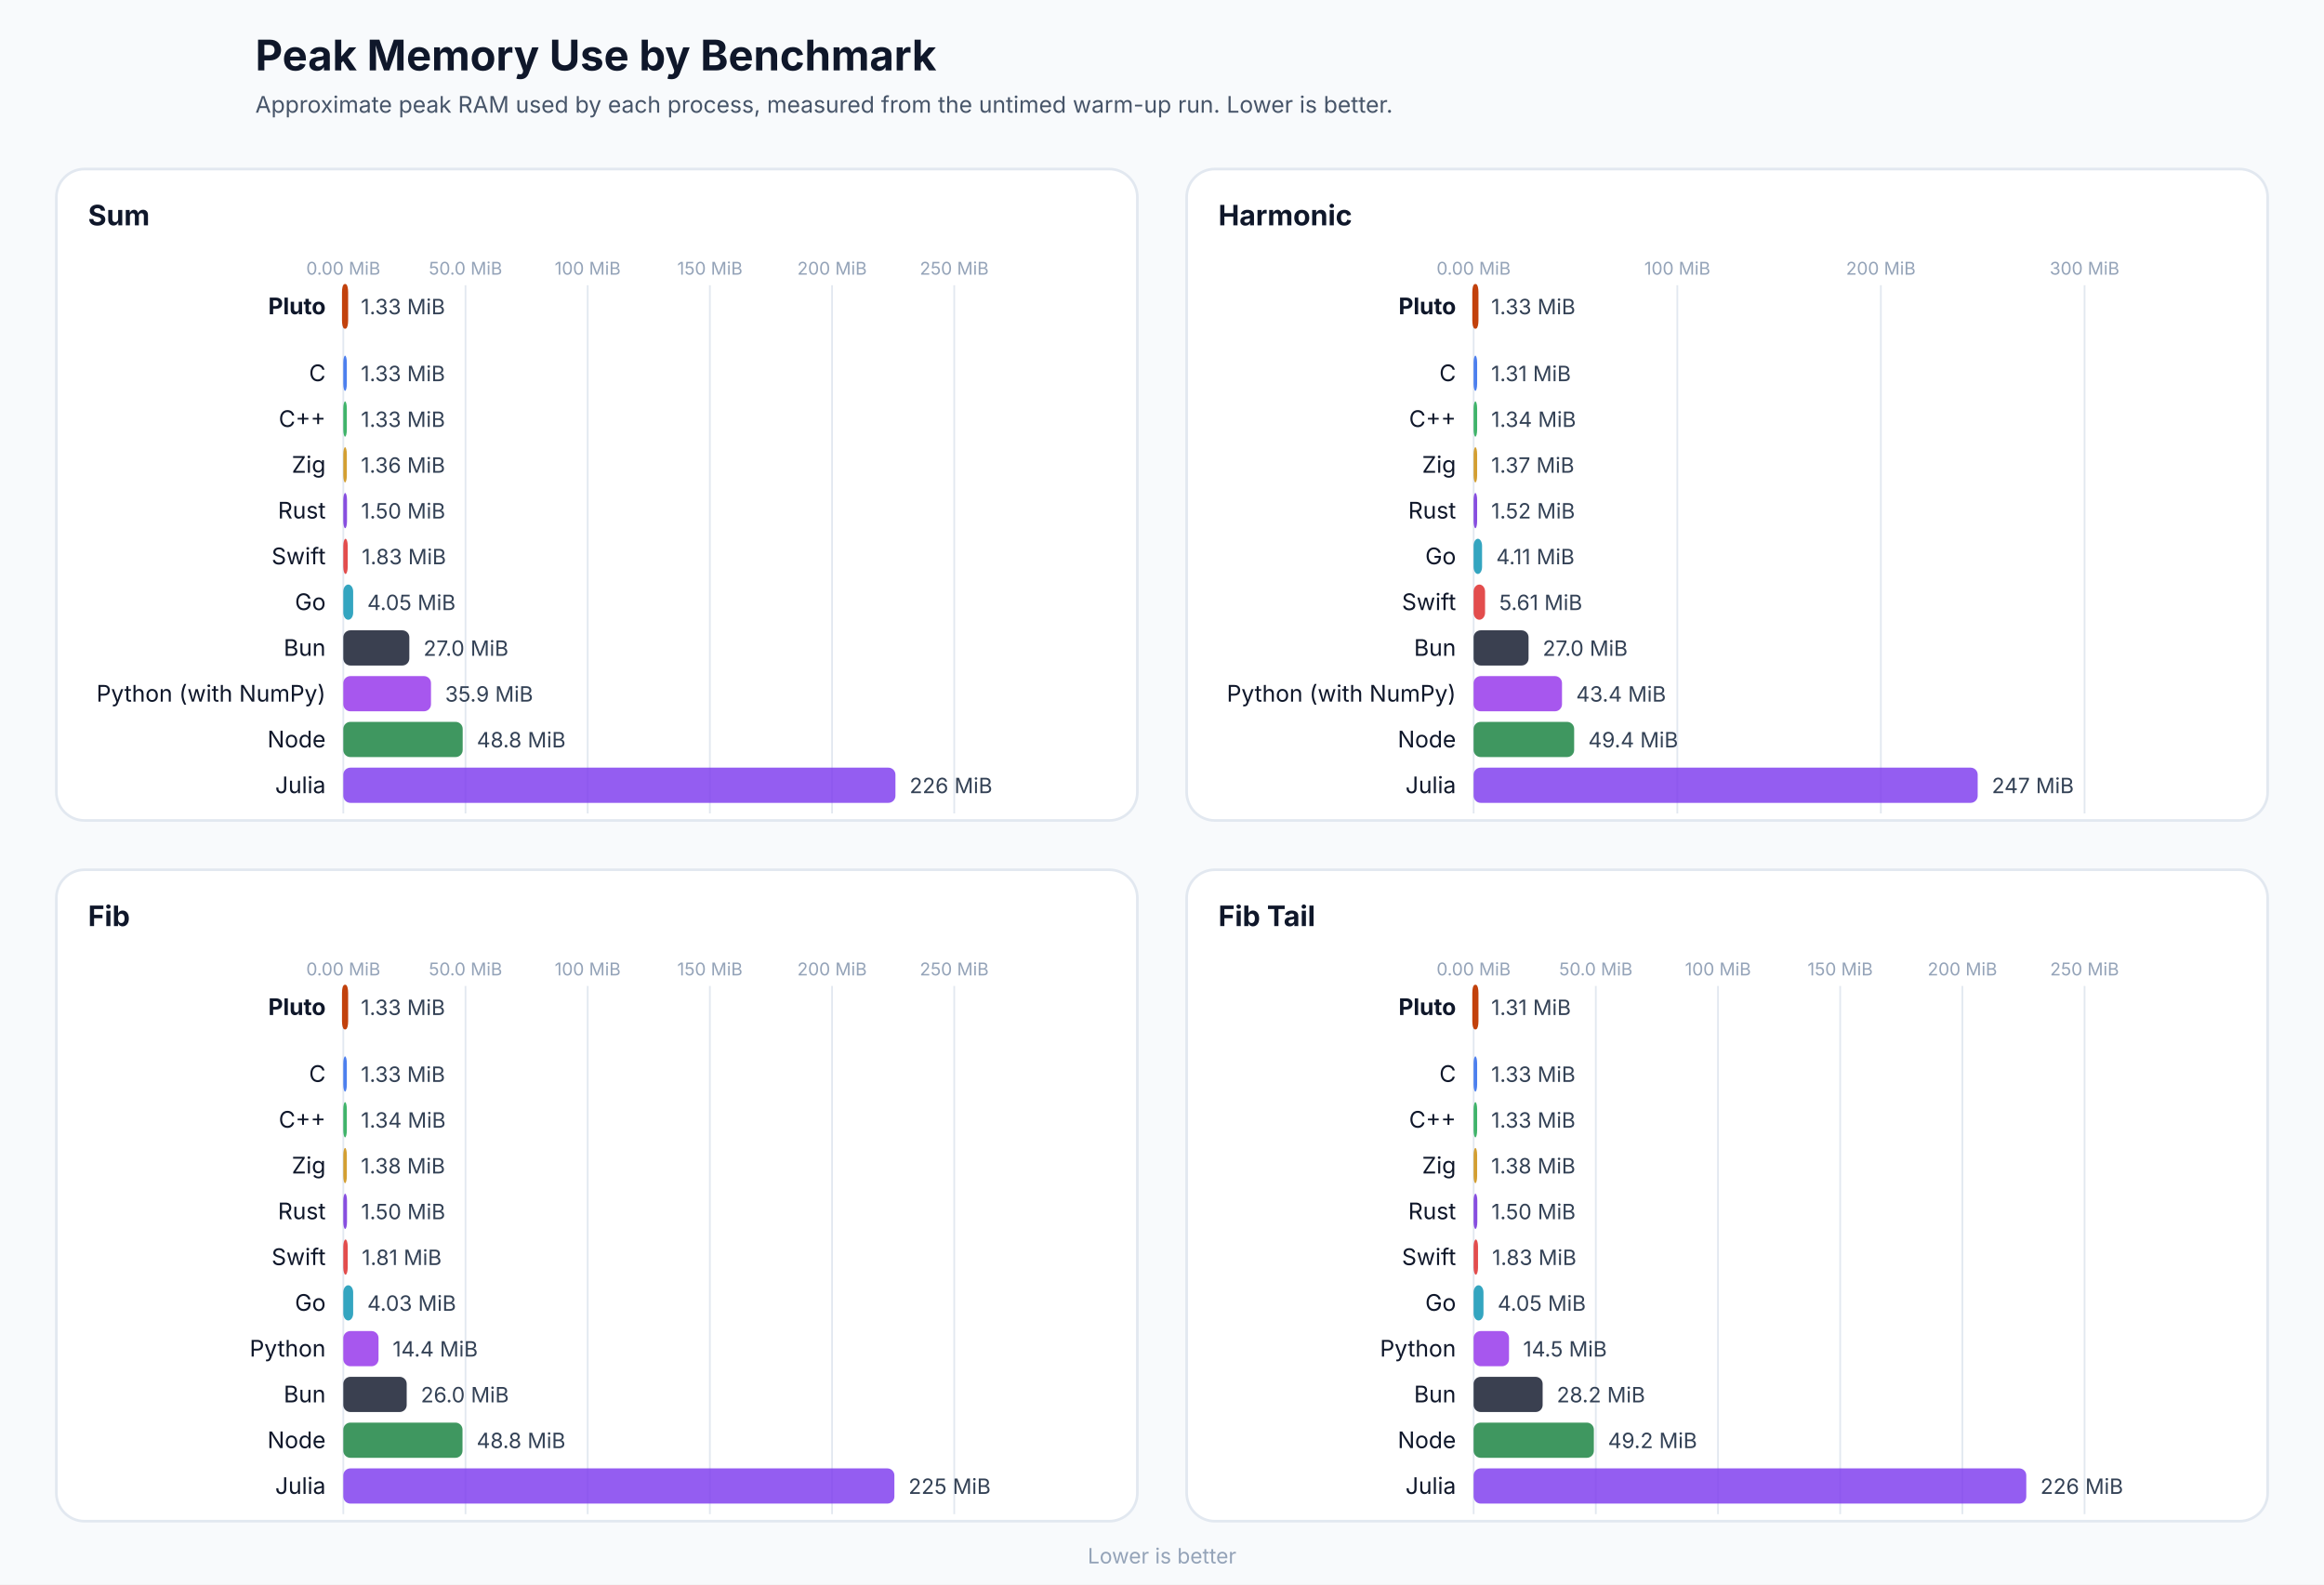
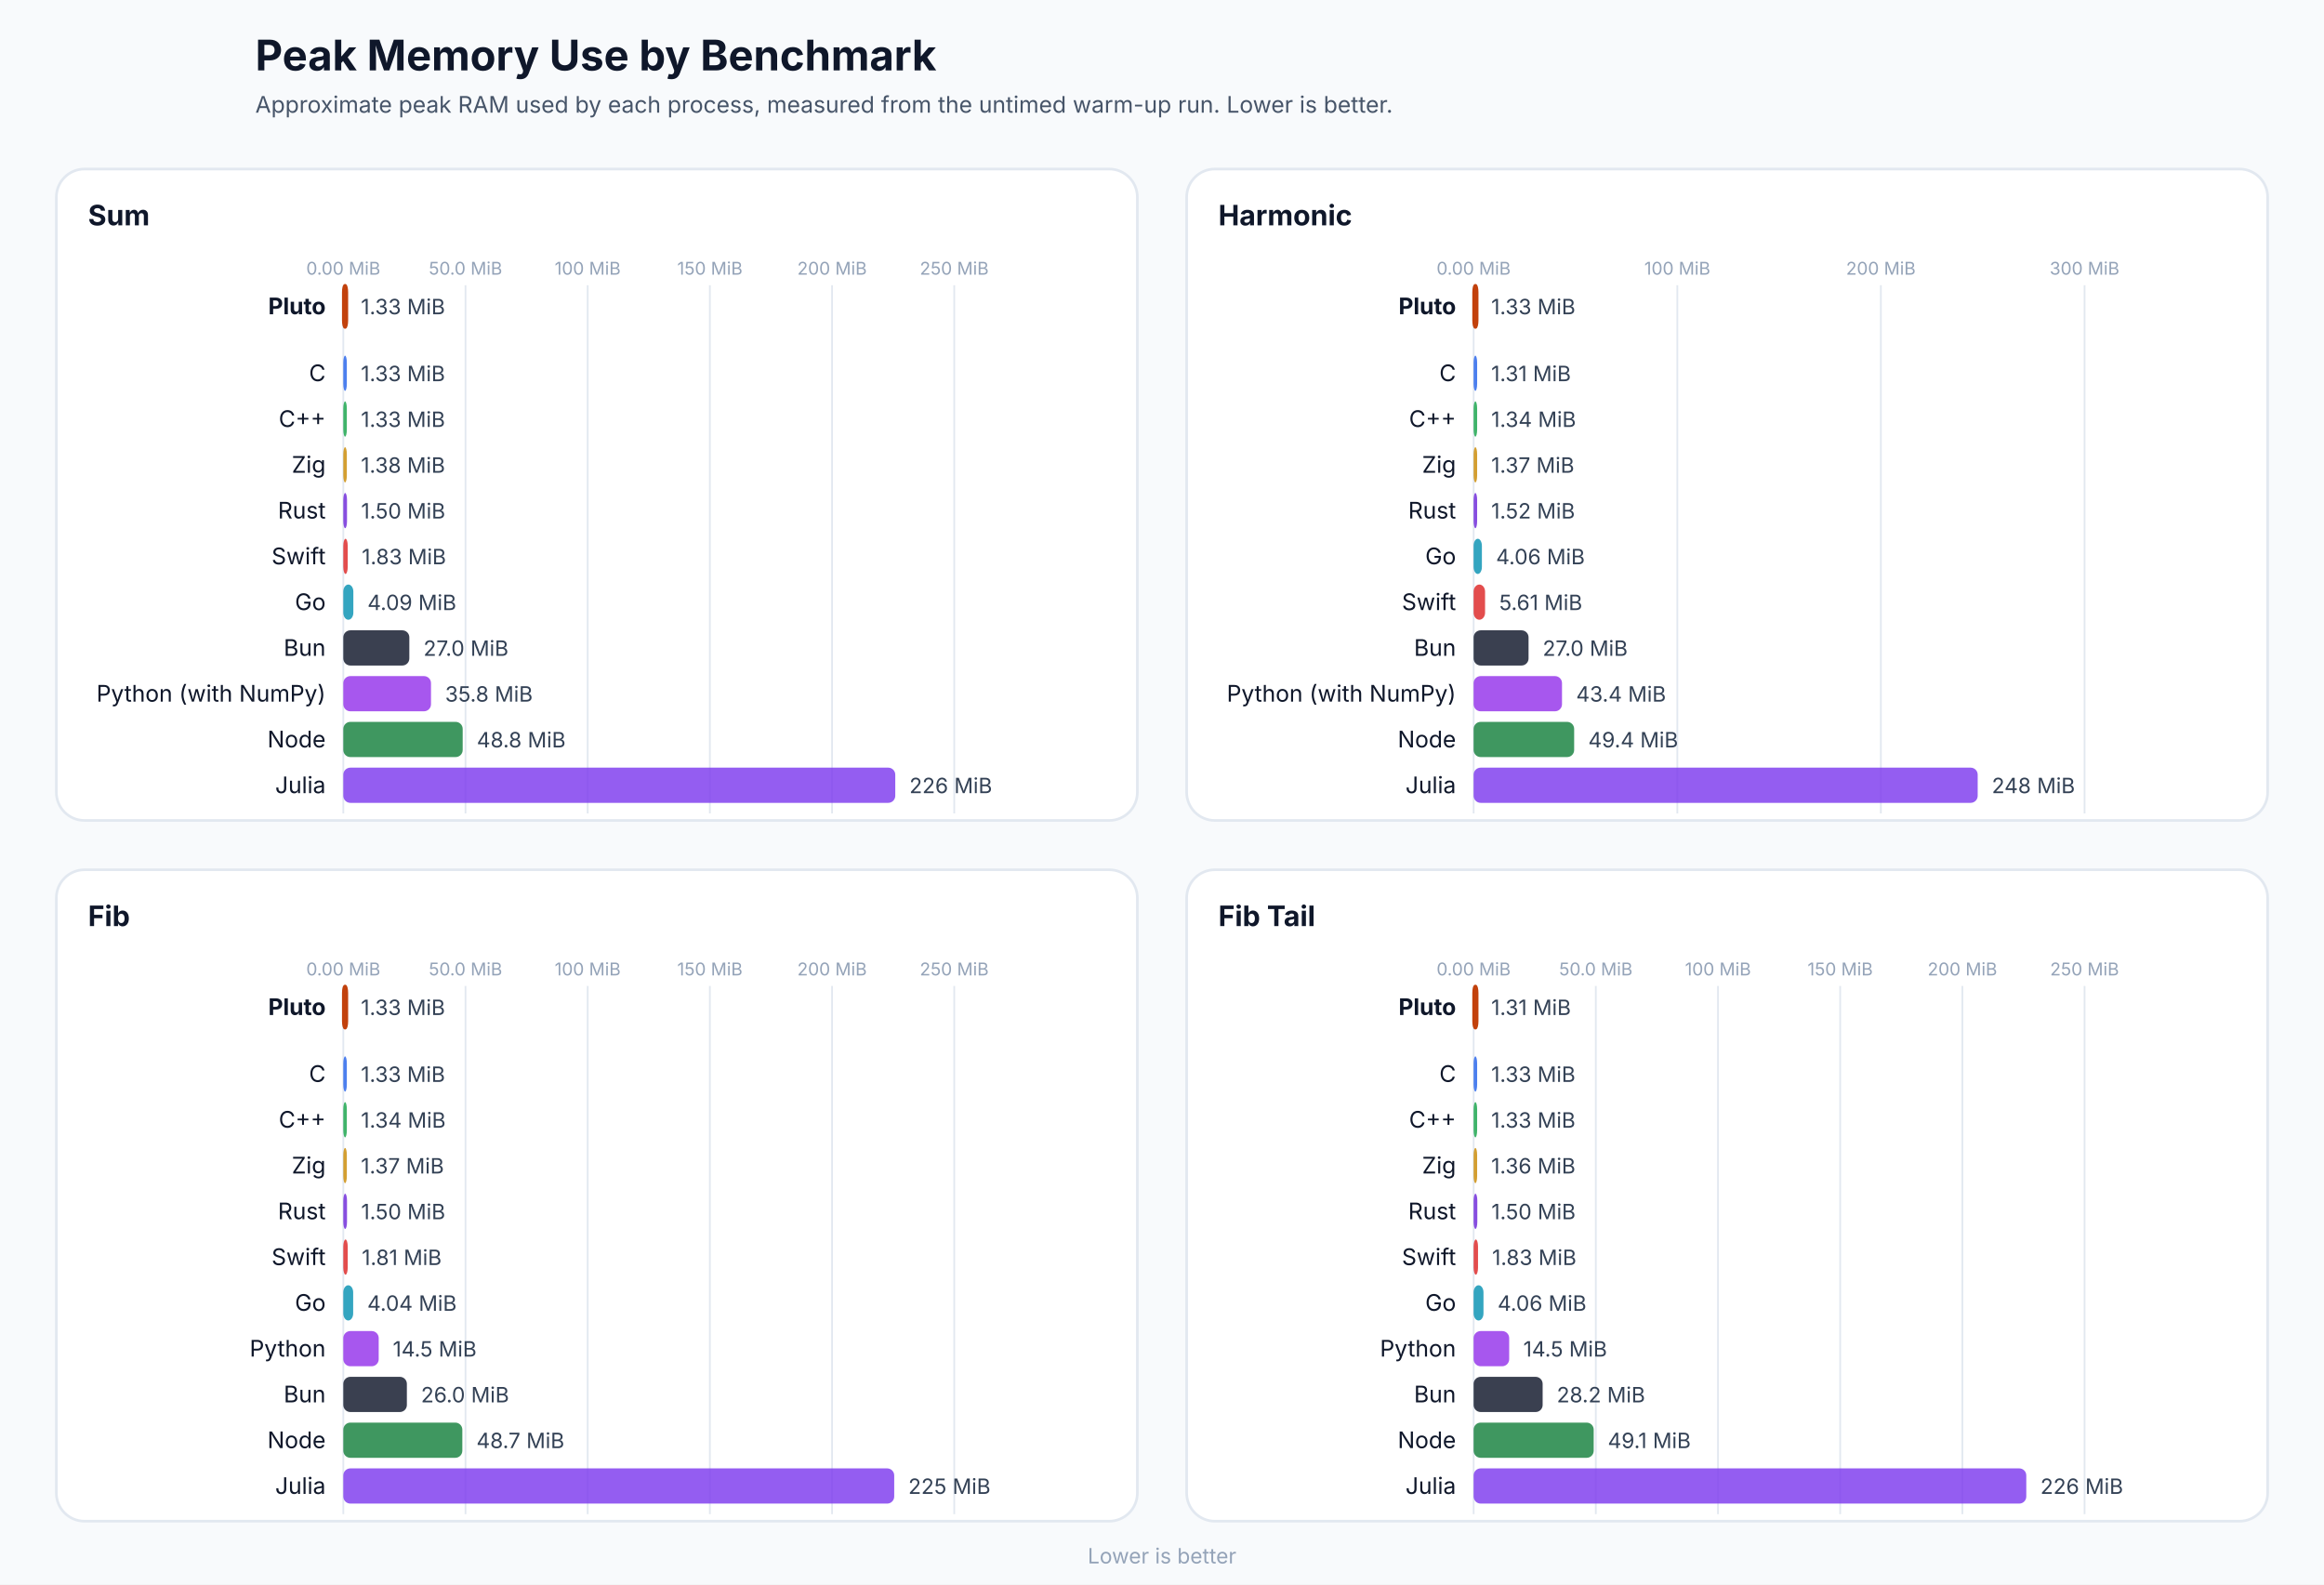
<svg xmlns="http://www.w3.org/2000/svg" width="1320" height="900" viewBox="0 0 1320 900" role="img" aria-labelledby="chart-title chart-desc">
  <rect width="1320" height="900" fill="#f8fafc" />
  <text x="145" y="40" fill="#0f172a" font-size="24" font-weight="700" font-family="ui-sans-serif, system-ui, -apple-system, BlinkMacSystemFont, sans-serif">Peak Memory Use by Benchmark</text>
  <text x="145" y="64" fill="#475569" font-size="13" font-family="ui-sans-serif, system-ui, -apple-system, BlinkMacSystemFont, sans-serif">Approximate peak RAM used by each process, measured from the untimed warm-up run. Lower is better.</text>
  <rect x="32" y="96" width="614" height="370" rx="16" fill="#ffffff" stroke="#e2e8f0" stroke-width="1.5" />
  <text x="50" y="128" fill="#0f172a" font-size="16" font-weight="700" font-family="ui-sans-serif, system-ui, -apple-system, BlinkMacSystemFont, sans-serif">Sum</text>
  <line x1="195.0" y1="162" x2="195.0" y2="462" stroke="#e2e8f0" stroke-width="1" />
  <text x="195.0" y="156" text-anchor="middle" fill="#94a3b8" font-size="10" font-family="ui-sans-serif, system-ui, -apple-system, BlinkMacSystemFont, sans-serif">0.00 MiB</text>
  <line x1="264.4" y1="162" x2="264.4" y2="462" stroke="#e2e8f0" stroke-width="1" />
  <text x="264.4" y="156" text-anchor="middle" fill="#94a3b8" font-size="10" font-family="ui-sans-serif, system-ui, -apple-system, BlinkMacSystemFont, sans-serif">50.0 MiB</text>
  <line x1="333.8" y1="162" x2="333.8" y2="462" stroke="#e2e8f0" stroke-width="1" />
  <text x="333.8" y="156" text-anchor="middle" fill="#94a3b8" font-size="10" font-family="ui-sans-serif, system-ui, -apple-system, BlinkMacSystemFont, sans-serif">100 MiB</text>
  <line x1="403.2" y1="162" x2="403.2" y2="462" stroke="#e2e8f0" stroke-width="1" />
  <text x="403.2" y="156" text-anchor="middle" fill="#94a3b8" font-size="10" font-family="ui-sans-serif, system-ui, -apple-system, BlinkMacSystemFont, sans-serif">150 MiB</text>
  <line x1="472.6" y1="162" x2="472.6" y2="462" stroke="#e2e8f0" stroke-width="1" />
  <text x="472.6" y="156" text-anchor="middle" fill="#94a3b8" font-size="10" font-family="ui-sans-serif, system-ui, -apple-system, BlinkMacSystemFont, sans-serif">200 MiB</text>
  <line x1="542.0" y1="162" x2="542.0" y2="462" stroke="#e2e8f0" stroke-width="1" />
  <text x="542.0" y="156" text-anchor="middle" fill="#94a3b8" font-size="10" font-family="ui-sans-serif, system-ui, -apple-system, BlinkMacSystemFont, sans-serif">250 MiB</text>
  <text x="185" y="178.5" text-anchor="end" fill="#0f172a" font-size="13" font-weight="700" font-family="ui-sans-serif, system-ui, -apple-system, BlinkMacSystemFont, sans-serif">Pluto</text>
  <rect x="195" y="162" width="2.0" height="24" rx="4" fill="#c2410c" fill-opacity="1.0" stroke="#c2410c" stroke-width="1.5" />
  <text x="205.0" y="178.5" text-anchor="start" fill="#334155" font-size="12" font-family="ui-sans-serif, system-ui, -apple-system, BlinkMacSystemFont, sans-serif">1.33 MiB</text>
  <text x="185" y="216.5" text-anchor="end" fill="#0f172a" font-size="13" font-weight="400" font-family="ui-sans-serif, system-ui, -apple-system, BlinkMacSystemFont, sans-serif">C</text>
  <rect x="195" y="202" width="2.0" height="20" rx="4" fill="#2563eb" fill-opacity="0.82" />
  <text x="205.0" y="216.5" text-anchor="start" fill="#334155" font-size="12" font-family="ui-sans-serif, system-ui, -apple-system, BlinkMacSystemFont, sans-serif">1.33 MiB</text>
  <text x="185" y="242.5" text-anchor="end" fill="#0f172a" font-size="13" font-weight="400" font-family="ui-sans-serif, system-ui, -apple-system, BlinkMacSystemFont, sans-serif">C++</text>
  <rect x="195" y="228" width="2.0" height="20" rx="4" fill="#16a34a" fill-opacity="0.82" />
  <text x="205.0" y="242.5" text-anchor="start" fill="#334155" font-size="12" font-family="ui-sans-serif, system-ui, -apple-system, BlinkMacSystemFont, sans-serif">1.33 MiB</text>
  <text x="185" y="268.5" text-anchor="end" fill="#0f172a" font-size="13" font-weight="400" font-family="ui-sans-serif, system-ui, -apple-system, BlinkMacSystemFont, sans-serif">Zig</text>
  <rect x="195" y="254" width="2.0" height="20" rx="4" fill="#ca8a04" fill-opacity="0.82" />
-   <text x="205.0" y="268.5" text-anchor="start" fill="#334155" font-size="12" font-family="ui-sans-serif, system-ui, -apple-system, BlinkMacSystemFont, sans-serif">1.36 MiB</text>
+   <text x="205.0" y="268.5" text-anchor="start" fill="#334155" font-size="12" font-family="ui-sans-serif, system-ui, -apple-system, BlinkMacSystemFont, sans-serif">1.38 MiB</text>
  <text x="185" y="294.5" text-anchor="end" fill="#0f172a" font-size="13" font-weight="400" font-family="ui-sans-serif, system-ui, -apple-system, BlinkMacSystemFont, sans-serif">Rust</text>
  <rect x="195" y="280" width="2.1" height="20" rx="4" fill="#6d28d9" fill-opacity="0.82" />
  <text x="205.1" y="294.5" text-anchor="start" fill="#334155" font-size="12" font-family="ui-sans-serif, system-ui, -apple-system, BlinkMacSystemFont, sans-serif">1.50 MiB</text>
  <text x="185" y="320.5" text-anchor="end" fill="#0f172a" font-size="13" font-weight="400" font-family="ui-sans-serif, system-ui, -apple-system, BlinkMacSystemFont, sans-serif">Swift</text>
  <rect x="195" y="306" width="2.5" height="20" rx="4" fill="#dc2626" fill-opacity="0.82" />
  <text x="205.5" y="320.5" text-anchor="start" fill="#334155" font-size="12" font-family="ui-sans-serif, system-ui, -apple-system, BlinkMacSystemFont, sans-serif">1.83 MiB</text>
  <text x="185" y="346.5" text-anchor="end" fill="#0f172a" font-size="13" font-weight="400" font-family="ui-sans-serif, system-ui, -apple-system, BlinkMacSystemFont, sans-serif">Go</text>
-   <rect x="195" y="332" width="5.6" height="20" rx="4" fill="#0891b2" fill-opacity="0.82" />
-   <text x="208.6" y="346.5" text-anchor="start" fill="#334155" font-size="12" font-family="ui-sans-serif, system-ui, -apple-system, BlinkMacSystemFont, sans-serif">4.05 MiB</text>
+   <rect x="195" y="332" width="5.7" height="20" rx="4" fill="#0891b2" fill-opacity="0.82" />
+   <text x="208.7" y="346.5" text-anchor="start" fill="#334155" font-size="12" font-family="ui-sans-serif, system-ui, -apple-system, BlinkMacSystemFont, sans-serif">4.09 MiB</text>
  <text x="185" y="372.5" text-anchor="end" fill="#0f172a" font-size="13" font-weight="400" font-family="ui-sans-serif, system-ui, -apple-system, BlinkMacSystemFont, sans-serif">Bun</text>
  <rect x="195" y="358" width="37.5" height="20" rx="4" fill="#0f172a" fill-opacity="0.82" />
  <text x="240.5" y="372.5" text-anchor="start" fill="#334155" font-size="12" font-family="ui-sans-serif, system-ui, -apple-system, BlinkMacSystemFont, sans-serif">27.0 MiB</text>
  <text x="185" y="398.5" text-anchor="end" fill="#0f172a" font-size="13" font-weight="400" font-family="ui-sans-serif, system-ui, -apple-system, BlinkMacSystemFont, sans-serif">Python (with NumPy)</text>
  <rect x="195" y="384" width="49.8" height="20" rx="4" fill="#9333ea" fill-opacity="0.82" />
-   <text x="252.8" y="398.5" text-anchor="start" fill="#334155" font-size="12" font-family="ui-sans-serif, system-ui, -apple-system, BlinkMacSystemFont, sans-serif">35.9 MiB</text>
+   <text x="252.8" y="398.5" text-anchor="start" fill="#334155" font-size="12" font-family="ui-sans-serif, system-ui, -apple-system, BlinkMacSystemFont, sans-serif">35.8 MiB</text>
  <text x="185" y="424.5" text-anchor="end" fill="#0f172a" font-size="13" font-weight="400" font-family="ui-sans-serif, system-ui, -apple-system, BlinkMacSystemFont, sans-serif">Node</text>
  <rect x="195" y="410" width="67.8" height="20" rx="4" fill="#15803d" fill-opacity="0.82" />
  <text x="270.8" y="424.5" text-anchor="start" fill="#334155" font-size="12" font-family="ui-sans-serif, system-ui, -apple-system, BlinkMacSystemFont, sans-serif">48.8 MiB</text>
  <text x="185" y="450.5" text-anchor="end" fill="#0f172a" font-size="13" font-weight="400" font-family="ui-sans-serif, system-ui, -apple-system, BlinkMacSystemFont, sans-serif">Julia</text>
-   <rect x="195" y="436" width="313.6" height="20" rx="4" fill="#7c3aed" fill-opacity="0.82" />
-   <text x="516.6" y="450.5" text-anchor="start" fill="#334155" font-size="12" font-family="ui-sans-serif, system-ui, -apple-system, BlinkMacSystemFont, sans-serif">226 MiB</text>
+   <rect x="195" y="436" width="313.5" height="20" rx="4" fill="#7c3aed" fill-opacity="0.82" />
+   <text x="516.5" y="450.5" text-anchor="start" fill="#334155" font-size="12" font-family="ui-sans-serif, system-ui, -apple-system, BlinkMacSystemFont, sans-serif">226 MiB</text>
  <rect x="674" y="96" width="614" height="370" rx="16" fill="#ffffff" stroke="#e2e8f0" stroke-width="1.5" />
  <text x="692" y="128" fill="#0f172a" font-size="16" font-weight="700" font-family="ui-sans-serif, system-ui, -apple-system, BlinkMacSystemFont, sans-serif">Harmonic</text>
  <line x1="837.0" y1="162" x2="837.0" y2="462" stroke="#e2e8f0" stroke-width="1" />
  <text x="837.0" y="156" text-anchor="middle" fill="#94a3b8" font-size="10" font-family="ui-sans-serif, system-ui, -apple-system, BlinkMacSystemFont, sans-serif">0.00 MiB</text>
  <line x1="952.7" y1="162" x2="952.7" y2="462" stroke="#e2e8f0" stroke-width="1" />
  <text x="952.7" y="156" text-anchor="middle" fill="#94a3b8" font-size="10" font-family="ui-sans-serif, system-ui, -apple-system, BlinkMacSystemFont, sans-serif">100 MiB</text>
  <line x1="1068.3" y1="162" x2="1068.3" y2="462" stroke="#e2e8f0" stroke-width="1" />
  <text x="1068.3" y="156" text-anchor="middle" fill="#94a3b8" font-size="10" font-family="ui-sans-serif, system-ui, -apple-system, BlinkMacSystemFont, sans-serif">200 MiB</text>
  <line x1="1184.0" y1="162" x2="1184.0" y2="462" stroke="#e2e8f0" stroke-width="1" />
  <text x="1184.0" y="156" text-anchor="middle" fill="#94a3b8" font-size="10" font-family="ui-sans-serif, system-ui, -apple-system, BlinkMacSystemFont, sans-serif">300 MiB</text>
  <text x="827" y="178.5" text-anchor="end" fill="#0f172a" font-size="13" font-weight="700" font-family="ui-sans-serif, system-ui, -apple-system, BlinkMacSystemFont, sans-serif">Pluto</text>
  <rect x="837" y="162" width="2.0" height="24" rx="4" fill="#c2410c" fill-opacity="1.0" stroke="#c2410c" stroke-width="1.5" />
  <text x="847.0" y="178.5" text-anchor="start" fill="#334155" font-size="12" font-family="ui-sans-serif, system-ui, -apple-system, BlinkMacSystemFont, sans-serif">1.33 MiB</text>
  <text x="827" y="216.5" text-anchor="end" fill="#0f172a" font-size="13" font-weight="400" font-family="ui-sans-serif, system-ui, -apple-system, BlinkMacSystemFont, sans-serif">C</text>
  <rect x="837" y="202" width="2.0" height="20" rx="4" fill="#2563eb" fill-opacity="0.82" />
  <text x="847.0" y="216.5" text-anchor="start" fill="#334155" font-size="12" font-family="ui-sans-serif, system-ui, -apple-system, BlinkMacSystemFont, sans-serif">1.31 MiB</text>
  <text x="827" y="242.5" text-anchor="end" fill="#0f172a" font-size="13" font-weight="400" font-family="ui-sans-serif, system-ui, -apple-system, BlinkMacSystemFont, sans-serif">C++</text>
  <rect x="837" y="228" width="2.0" height="20" rx="4" fill="#16a34a" fill-opacity="0.82" />
  <text x="847.0" y="242.5" text-anchor="start" fill="#334155" font-size="12" font-family="ui-sans-serif, system-ui, -apple-system, BlinkMacSystemFont, sans-serif">1.34 MiB</text>
  <text x="827" y="268.5" text-anchor="end" fill="#0f172a" font-size="13" font-weight="400" font-family="ui-sans-serif, system-ui, -apple-system, BlinkMacSystemFont, sans-serif">Zig</text>
  <rect x="837" y="254" width="2.0" height="20" rx="4" fill="#ca8a04" fill-opacity="0.82" />
  <text x="847.0" y="268.5" text-anchor="start" fill="#334155" font-size="12" font-family="ui-sans-serif, system-ui, -apple-system, BlinkMacSystemFont, sans-serif">1.37 MiB</text>
  <text x="827" y="294.5" text-anchor="end" fill="#0f172a" font-size="13" font-weight="400" font-family="ui-sans-serif, system-ui, -apple-system, BlinkMacSystemFont, sans-serif">Rust</text>
  <rect x="837" y="280" width="2.0" height="20" rx="4" fill="#6d28d9" fill-opacity="0.82" />
  <text x="847.0" y="294.5" text-anchor="start" fill="#334155" font-size="12" font-family="ui-sans-serif, system-ui, -apple-system, BlinkMacSystemFont, sans-serif">1.52 MiB</text>
  <text x="827" y="320.5" text-anchor="end" fill="#0f172a" font-size="13" font-weight="400" font-family="ui-sans-serif, system-ui, -apple-system, BlinkMacSystemFont, sans-serif">Go</text>
-   <rect x="837" y="306" width="4.8" height="20" rx="4" fill="#0891b2" fill-opacity="0.82" />
-   <text x="849.8" y="320.5" text-anchor="start" fill="#334155" font-size="12" font-family="ui-sans-serif, system-ui, -apple-system, BlinkMacSystemFont, sans-serif">4.11 MiB</text>
+   <rect x="837" y="306" width="4.7" height="20" rx="4" fill="#0891b2" fill-opacity="0.82" />
+   <text x="849.7" y="320.5" text-anchor="start" fill="#334155" font-size="12" font-family="ui-sans-serif, system-ui, -apple-system, BlinkMacSystemFont, sans-serif">4.06 MiB</text>
  <text x="827" y="346.5" text-anchor="end" fill="#0f172a" font-size="13" font-weight="400" font-family="ui-sans-serif, system-ui, -apple-system, BlinkMacSystemFont, sans-serif">Swift</text>
  <rect x="837" y="332" width="6.5" height="20" rx="4" fill="#dc2626" fill-opacity="0.82" />
  <text x="851.5" y="346.5" text-anchor="start" fill="#334155" font-size="12" font-family="ui-sans-serif, system-ui, -apple-system, BlinkMacSystemFont, sans-serif">5.61 MiB</text>
  <text x="827" y="372.5" text-anchor="end" fill="#0f172a" font-size="13" font-weight="400" font-family="ui-sans-serif, system-ui, -apple-system, BlinkMacSystemFont, sans-serif">Bun</text>
  <rect x="837" y="358" width="31.2" height="20" rx="4" fill="#0f172a" fill-opacity="0.82" />
  <text x="876.2" y="372.5" text-anchor="start" fill="#334155" font-size="12" font-family="ui-sans-serif, system-ui, -apple-system, BlinkMacSystemFont, sans-serif">27.0 MiB</text>
  <text x="827" y="398.5" text-anchor="end" fill="#0f172a" font-size="13" font-weight="400" font-family="ui-sans-serif, system-ui, -apple-system, BlinkMacSystemFont, sans-serif">Python (with NumPy)</text>
  <rect x="837" y="384" width="50.2" height="20" rx="4" fill="#9333ea" fill-opacity="0.82" />
  <text x="895.2" y="398.5" text-anchor="start" fill="#334155" font-size="12" font-family="ui-sans-serif, system-ui, -apple-system, BlinkMacSystemFont, sans-serif">43.4 MiB</text>
  <text x="827" y="424.5" text-anchor="end" fill="#0f172a" font-size="13" font-weight="400" font-family="ui-sans-serif, system-ui, -apple-system, BlinkMacSystemFont, sans-serif">Node</text>
  <rect x="837" y="410" width="57.1" height="20" rx="4" fill="#15803d" fill-opacity="0.82" />
  <text x="902.1" y="424.5" text-anchor="start" fill="#334155" font-size="12" font-family="ui-sans-serif, system-ui, -apple-system, BlinkMacSystemFont, sans-serif">49.4 MiB</text>
  <text x="827" y="450.5" text-anchor="end" fill="#0f172a" font-size="13" font-weight="400" font-family="ui-sans-serif, system-ui, -apple-system, BlinkMacSystemFont, sans-serif">Julia</text>
  <rect x="837" y="436" width="286.3" height="20" rx="4" fill="#7c3aed" fill-opacity="0.82" />
-   <text x="1131.3" y="450.5" text-anchor="start" fill="#334155" font-size="12" font-family="ui-sans-serif, system-ui, -apple-system, BlinkMacSystemFont, sans-serif">247 MiB</text>
+   <text x="1131.3" y="450.5" text-anchor="start" fill="#334155" font-size="12" font-family="ui-sans-serif, system-ui, -apple-system, BlinkMacSystemFont, sans-serif">248 MiB</text>
  <rect x="32" y="494" width="614" height="370" rx="16" fill="#ffffff" stroke="#e2e8f0" stroke-width="1.5" />
  <text x="50" y="526" fill="#0f172a" font-size="16" font-weight="700" font-family="ui-sans-serif, system-ui, -apple-system, BlinkMacSystemFont, sans-serif">Fib</text>
  <line x1="195.0" y1="560" x2="195.0" y2="860" stroke="#e2e8f0" stroke-width="1" />
  <text x="195.0" y="554" text-anchor="middle" fill="#94a3b8" font-size="10" font-family="ui-sans-serif, system-ui, -apple-system, BlinkMacSystemFont, sans-serif">0.00 MiB</text>
  <line x1="264.4" y1="560" x2="264.4" y2="860" stroke="#e2e8f0" stroke-width="1" />
  <text x="264.4" y="554" text-anchor="middle" fill="#94a3b8" font-size="10" font-family="ui-sans-serif, system-ui, -apple-system, BlinkMacSystemFont, sans-serif">50.0 MiB</text>
  <line x1="333.8" y1="560" x2="333.8" y2="860" stroke="#e2e8f0" stroke-width="1" />
  <text x="333.8" y="554" text-anchor="middle" fill="#94a3b8" font-size="10" font-family="ui-sans-serif, system-ui, -apple-system, BlinkMacSystemFont, sans-serif">100 MiB</text>
  <line x1="403.2" y1="560" x2="403.2" y2="860" stroke="#e2e8f0" stroke-width="1" />
  <text x="403.2" y="554" text-anchor="middle" fill="#94a3b8" font-size="10" font-family="ui-sans-serif, system-ui, -apple-system, BlinkMacSystemFont, sans-serif">150 MiB</text>
  <line x1="472.6" y1="560" x2="472.6" y2="860" stroke="#e2e8f0" stroke-width="1" />
  <text x="472.6" y="554" text-anchor="middle" fill="#94a3b8" font-size="10" font-family="ui-sans-serif, system-ui, -apple-system, BlinkMacSystemFont, sans-serif">200 MiB</text>
  <line x1="542.0" y1="560" x2="542.0" y2="860" stroke="#e2e8f0" stroke-width="1" />
  <text x="542.0" y="554" text-anchor="middle" fill="#94a3b8" font-size="10" font-family="ui-sans-serif, system-ui, -apple-system, BlinkMacSystemFont, sans-serif">250 MiB</text>
  <text x="185" y="576.5" text-anchor="end" fill="#0f172a" font-size="13" font-weight="700" font-family="ui-sans-serif, system-ui, -apple-system, BlinkMacSystemFont, sans-serif">Pluto</text>
  <rect x="195" y="560" width="2.0" height="24" rx="4" fill="#c2410c" fill-opacity="1.0" stroke="#c2410c" stroke-width="1.5" />
  <text x="205.0" y="576.5" text-anchor="start" fill="#334155" font-size="12" font-family="ui-sans-serif, system-ui, -apple-system, BlinkMacSystemFont, sans-serif">1.33 MiB</text>
  <text x="185" y="614.5" text-anchor="end" fill="#0f172a" font-size="13" font-weight="400" font-family="ui-sans-serif, system-ui, -apple-system, BlinkMacSystemFont, sans-serif">C</text>
  <rect x="195" y="600" width="2.0" height="20" rx="4" fill="#2563eb" fill-opacity="0.82" />
  <text x="205.0" y="614.5" text-anchor="start" fill="#334155" font-size="12" font-family="ui-sans-serif, system-ui, -apple-system, BlinkMacSystemFont, sans-serif">1.33 MiB</text>
  <text x="185" y="640.5" text-anchor="end" fill="#0f172a" font-size="13" font-weight="400" font-family="ui-sans-serif, system-ui, -apple-system, BlinkMacSystemFont, sans-serif">C++</text>
  <rect x="195" y="626" width="2.0" height="20" rx="4" fill="#16a34a" fill-opacity="0.82" />
  <text x="205.0" y="640.5" text-anchor="start" fill="#334155" font-size="12" font-family="ui-sans-serif, system-ui, -apple-system, BlinkMacSystemFont, sans-serif">1.34 MiB</text>
  <text x="185" y="666.5" text-anchor="end" fill="#0f172a" font-size="13" font-weight="400" font-family="ui-sans-serif, system-ui, -apple-system, BlinkMacSystemFont, sans-serif">Zig</text>
  <rect x="195" y="652" width="2.0" height="20" rx="4" fill="#ca8a04" fill-opacity="0.82" />
-   <text x="205.0" y="666.5" text-anchor="start" fill="#334155" font-size="12" font-family="ui-sans-serif, system-ui, -apple-system, BlinkMacSystemFont, sans-serif">1.38 MiB</text>
+   <text x="205.0" y="666.5" text-anchor="start" fill="#334155" font-size="12" font-family="ui-sans-serif, system-ui, -apple-system, BlinkMacSystemFont, sans-serif">1.37 MiB</text>
  <text x="185" y="692.5" text-anchor="end" fill="#0f172a" font-size="13" font-weight="400" font-family="ui-sans-serif, system-ui, -apple-system, BlinkMacSystemFont, sans-serif">Rust</text>
  <rect x="195" y="678" width="2.1" height="20" rx="4" fill="#6d28d9" fill-opacity="0.82" />
  <text x="205.1" y="692.5" text-anchor="start" fill="#334155" font-size="12" font-family="ui-sans-serif, system-ui, -apple-system, BlinkMacSystemFont, sans-serif">1.50 MiB</text>
  <text x="185" y="718.5" text-anchor="end" fill="#0f172a" font-size="13" font-weight="400" font-family="ui-sans-serif, system-ui, -apple-system, BlinkMacSystemFont, sans-serif">Swift</text>
  <rect x="195" y="704" width="2.5" height="20" rx="4" fill="#dc2626" fill-opacity="0.82" />
  <text x="205.5" y="718.5" text-anchor="start" fill="#334155" font-size="12" font-family="ui-sans-serif, system-ui, -apple-system, BlinkMacSystemFont, sans-serif">1.81 MiB</text>
  <text x="185" y="744.5" text-anchor="end" fill="#0f172a" font-size="13" font-weight="400" font-family="ui-sans-serif, system-ui, -apple-system, BlinkMacSystemFont, sans-serif">Go</text>
  <rect x="195" y="730" width="5.6" height="20" rx="4" fill="#0891b2" fill-opacity="0.82" />
-   <text x="208.6" y="744.5" text-anchor="start" fill="#334155" font-size="12" font-family="ui-sans-serif, system-ui, -apple-system, BlinkMacSystemFont, sans-serif">4.03 MiB</text>
+   <text x="208.6" y="744.5" text-anchor="start" fill="#334155" font-size="12" font-family="ui-sans-serif, system-ui, -apple-system, BlinkMacSystemFont, sans-serif">4.04 MiB</text>
  <text x="185" y="770.5" text-anchor="end" fill="#0f172a" font-size="13" font-weight="400" font-family="ui-sans-serif, system-ui, -apple-system, BlinkMacSystemFont, sans-serif">Python</text>
-   <rect x="195" y="756" width="20.0" height="20" rx="4" fill="#9333ea" fill-opacity="0.82" />
-   <text x="223.0" y="770.5" text-anchor="start" fill="#334155" font-size="12" font-family="ui-sans-serif, system-ui, -apple-system, BlinkMacSystemFont, sans-serif">14.4 MiB</text>
+   <rect x="195" y="756" width="20.1" height="20" rx="4" fill="#9333ea" fill-opacity="0.82" />
+   <text x="223.1" y="770.5" text-anchor="start" fill="#334155" font-size="12" font-family="ui-sans-serif, system-ui, -apple-system, BlinkMacSystemFont, sans-serif">14.5 MiB</text>
  <text x="185" y="796.5" text-anchor="end" fill="#0f172a" font-size="13" font-weight="400" font-family="ui-sans-serif, system-ui, -apple-system, BlinkMacSystemFont, sans-serif">Bun</text>
-   <rect x="195" y="782" width="36.0" height="20" rx="4" fill="#0f172a" fill-opacity="0.82" />
-   <text x="239.0" y="796.5" text-anchor="start" fill="#334155" font-size="12" font-family="ui-sans-serif, system-ui, -apple-system, BlinkMacSystemFont, sans-serif">26.0 MiB</text>
+   <rect x="195" y="782" width="36.1" height="20" rx="4" fill="#0f172a" fill-opacity="0.82" />
+   <text x="239.1" y="796.5" text-anchor="start" fill="#334155" font-size="12" font-family="ui-sans-serif, system-ui, -apple-system, BlinkMacSystemFont, sans-serif">26.0 MiB</text>
  <text x="185" y="822.5" text-anchor="end" fill="#0f172a" font-size="13" font-weight="400" font-family="ui-sans-serif, system-ui, -apple-system, BlinkMacSystemFont, sans-serif">Node</text>
-   <rect x="195" y="808" width="67.7" height="20" rx="4" fill="#15803d" fill-opacity="0.82" />
-   <text x="270.7" y="822.5" text-anchor="start" fill="#334155" font-size="12" font-family="ui-sans-serif, system-ui, -apple-system, BlinkMacSystemFont, sans-serif">48.8 MiB</text>
+   <rect x="195" y="808" width="67.6" height="20" rx="4" fill="#15803d" fill-opacity="0.82" />
+   <text x="270.6" y="822.5" text-anchor="start" fill="#334155" font-size="12" font-family="ui-sans-serif, system-ui, -apple-system, BlinkMacSystemFont, sans-serif">48.7 MiB</text>
  <text x="185" y="848.5" text-anchor="end" fill="#0f172a" font-size="13" font-weight="400" font-family="ui-sans-serif, system-ui, -apple-system, BlinkMacSystemFont, sans-serif">Julia</text>
-   <rect x="195" y="834" width="313.0" height="20" rx="4" fill="#7c3aed" fill-opacity="0.82" />
-   <text x="516.0" y="848.5" text-anchor="start" fill="#334155" font-size="12" font-family="ui-sans-serif, system-ui, -apple-system, BlinkMacSystemFont, sans-serif">225 MiB</text>
+   <rect x="195" y="834" width="312.9" height="20" rx="4" fill="#7c3aed" fill-opacity="0.82" />
+   <text x="515.9" y="848.5" text-anchor="start" fill="#334155" font-size="12" font-family="ui-sans-serif, system-ui, -apple-system, BlinkMacSystemFont, sans-serif">225 MiB</text>
  <rect x="674" y="494" width="614" height="370" rx="16" fill="#ffffff" stroke="#e2e8f0" stroke-width="1.5" />
  <text x="692" y="526" fill="#0f172a" font-size="16" font-weight="700" font-family="ui-sans-serif, system-ui, -apple-system, BlinkMacSystemFont, sans-serif">Fib Tail</text>
  <line x1="837.0" y1="560" x2="837.0" y2="860" stroke="#e2e8f0" stroke-width="1" />
  <text x="837.0" y="554" text-anchor="middle" fill="#94a3b8" font-size="10" font-family="ui-sans-serif, system-ui, -apple-system, BlinkMacSystemFont, sans-serif">0.00 MiB</text>
  <line x1="906.4" y1="560" x2="906.4" y2="860" stroke="#e2e8f0" stroke-width="1" />
  <text x="906.4" y="554" text-anchor="middle" fill="#94a3b8" font-size="10" font-family="ui-sans-serif, system-ui, -apple-system, BlinkMacSystemFont, sans-serif">50.0 MiB</text>
  <line x1="975.8" y1="560" x2="975.8" y2="860" stroke="#e2e8f0" stroke-width="1" />
  <text x="975.8" y="554" text-anchor="middle" fill="#94a3b8" font-size="10" font-family="ui-sans-serif, system-ui, -apple-system, BlinkMacSystemFont, sans-serif">100 MiB</text>
  <line x1="1045.2" y1="560" x2="1045.2" y2="860" stroke="#e2e8f0" stroke-width="1" />
  <text x="1045.2" y="554" text-anchor="middle" fill="#94a3b8" font-size="10" font-family="ui-sans-serif, system-ui, -apple-system, BlinkMacSystemFont, sans-serif">150 MiB</text>
  <line x1="1114.6" y1="560" x2="1114.6" y2="860" stroke="#e2e8f0" stroke-width="1" />
  <text x="1114.6" y="554" text-anchor="middle" fill="#94a3b8" font-size="10" font-family="ui-sans-serif, system-ui, -apple-system, BlinkMacSystemFont, sans-serif">200 MiB</text>
  <line x1="1184.0" y1="560" x2="1184.0" y2="860" stroke="#e2e8f0" stroke-width="1" />
  <text x="1184.0" y="554" text-anchor="middle" fill="#94a3b8" font-size="10" font-family="ui-sans-serif, system-ui, -apple-system, BlinkMacSystemFont, sans-serif">250 MiB</text>
  <text x="827" y="576.5" text-anchor="end" fill="#0f172a" font-size="13" font-weight="700" font-family="ui-sans-serif, system-ui, -apple-system, BlinkMacSystemFont, sans-serif">Pluto</text>
  <rect x="837" y="560" width="2.0" height="24" rx="4" fill="#c2410c" fill-opacity="1.0" stroke="#c2410c" stroke-width="1.5" />
  <text x="847.0" y="576.5" text-anchor="start" fill="#334155" font-size="12" font-family="ui-sans-serif, system-ui, -apple-system, BlinkMacSystemFont, sans-serif">1.31 MiB</text>
  <text x="827" y="614.5" text-anchor="end" fill="#0f172a" font-size="13" font-weight="400" font-family="ui-sans-serif, system-ui, -apple-system, BlinkMacSystemFont, sans-serif">C</text>
  <rect x="837" y="600" width="2.0" height="20" rx="4" fill="#2563eb" fill-opacity="0.82" />
  <text x="847.0" y="614.5" text-anchor="start" fill="#334155" font-size="12" font-family="ui-sans-serif, system-ui, -apple-system, BlinkMacSystemFont, sans-serif">1.33 MiB</text>
  <text x="827" y="640.5" text-anchor="end" fill="#0f172a" font-size="13" font-weight="400" font-family="ui-sans-serif, system-ui, -apple-system, BlinkMacSystemFont, sans-serif">C++</text>
  <rect x="837" y="626" width="2.0" height="20" rx="4" fill="#16a34a" fill-opacity="0.82" />
  <text x="847.0" y="640.5" text-anchor="start" fill="#334155" font-size="12" font-family="ui-sans-serif, system-ui, -apple-system, BlinkMacSystemFont, sans-serif">1.33 MiB</text>
  <text x="827" y="666.5" text-anchor="end" fill="#0f172a" font-size="13" font-weight="400" font-family="ui-sans-serif, system-ui, -apple-system, BlinkMacSystemFont, sans-serif">Zig</text>
  <rect x="837" y="652" width="2.0" height="20" rx="4" fill="#ca8a04" fill-opacity="0.82" />
-   <text x="847.0" y="666.5" text-anchor="start" fill="#334155" font-size="12" font-family="ui-sans-serif, system-ui, -apple-system, BlinkMacSystemFont, sans-serif">1.38 MiB</text>
+   <text x="847.0" y="666.5" text-anchor="start" fill="#334155" font-size="12" font-family="ui-sans-serif, system-ui, -apple-system, BlinkMacSystemFont, sans-serif">1.36 MiB</text>
  <text x="827" y="692.5" text-anchor="end" fill="#0f172a" font-size="13" font-weight="400" font-family="ui-sans-serif, system-ui, -apple-system, BlinkMacSystemFont, sans-serif">Rust</text>
  <rect x="837" y="678" width="2.1" height="20" rx="4" fill="#6d28d9" fill-opacity="0.82" />
  <text x="847.1" y="692.5" text-anchor="start" fill="#334155" font-size="12" font-family="ui-sans-serif, system-ui, -apple-system, BlinkMacSystemFont, sans-serif">1.50 MiB</text>
  <text x="827" y="718.5" text-anchor="end" fill="#0f172a" font-size="13" font-weight="400" font-family="ui-sans-serif, system-ui, -apple-system, BlinkMacSystemFont, sans-serif">Swift</text>
  <rect x="837" y="704" width="2.5" height="20" rx="4" fill="#dc2626" fill-opacity="0.82" />
  <text x="847.5" y="718.5" text-anchor="start" fill="#334155" font-size="12" font-family="ui-sans-serif, system-ui, -apple-system, BlinkMacSystemFont, sans-serif">1.83 MiB</text>
  <text x="827" y="744.5" text-anchor="end" fill="#0f172a" font-size="13" font-weight="400" font-family="ui-sans-serif, system-ui, -apple-system, BlinkMacSystemFont, sans-serif">Go</text>
  <rect x="837" y="730" width="5.6" height="20" rx="4" fill="#0891b2" fill-opacity="0.82" />
-   <text x="850.6" y="744.5" text-anchor="start" fill="#334155" font-size="12" font-family="ui-sans-serif, system-ui, -apple-system, BlinkMacSystemFont, sans-serif">4.05 MiB</text>
+   <text x="850.6" y="744.5" text-anchor="start" fill="#334155" font-size="12" font-family="ui-sans-serif, system-ui, -apple-system, BlinkMacSystemFont, sans-serif">4.06 MiB</text>
  <text x="827" y="770.5" text-anchor="end" fill="#0f172a" font-size="13" font-weight="400" font-family="ui-sans-serif, system-ui, -apple-system, BlinkMacSystemFont, sans-serif">Python</text>
-   <rect x="837" y="756" width="20.1" height="20" rx="4" fill="#9333ea" fill-opacity="0.82" />
-   <text x="865.1" y="770.5" text-anchor="start" fill="#334155" font-size="12" font-family="ui-sans-serif, system-ui, -apple-system, BlinkMacSystemFont, sans-serif">14.5 MiB</text>
+   <rect x="837" y="756" width="20.2" height="20" rx="4" fill="#9333ea" fill-opacity="0.82" />
+   <text x="865.2" y="770.5" text-anchor="start" fill="#334155" font-size="12" font-family="ui-sans-serif, system-ui, -apple-system, BlinkMacSystemFont, sans-serif">14.5 MiB</text>
  <text x="827" y="796.5" text-anchor="end" fill="#0f172a" font-size="13" font-weight="400" font-family="ui-sans-serif, system-ui, -apple-system, BlinkMacSystemFont, sans-serif">Bun</text>
  <rect x="837" y="782" width="39.2" height="20" rx="4" fill="#0f172a" fill-opacity="0.82" />
  <text x="884.2" y="796.5" text-anchor="start" fill="#334155" font-size="12" font-family="ui-sans-serif, system-ui, -apple-system, BlinkMacSystemFont, sans-serif">28.2 MiB</text>
  <text x="827" y="822.5" text-anchor="end" fill="#0f172a" font-size="13" font-weight="400" font-family="ui-sans-serif, system-ui, -apple-system, BlinkMacSystemFont, sans-serif">Node</text>
-   <rect x="837" y="808" width="68.3" height="20" rx="4" fill="#15803d" fill-opacity="0.82" />
-   <text x="913.3" y="822.5" text-anchor="start" fill="#334155" font-size="12" font-family="ui-sans-serif, system-ui, -apple-system, BlinkMacSystemFont, sans-serif">49.2 MiB</text>
+   <rect x="837" y="808" width="68.2" height="20" rx="4" fill="#15803d" fill-opacity="0.82" />
+   <text x="913.2" y="822.5" text-anchor="start" fill="#334155" font-size="12" font-family="ui-sans-serif, system-ui, -apple-system, BlinkMacSystemFont, sans-serif">49.1 MiB</text>
  <text x="827" y="848.5" text-anchor="end" fill="#0f172a" font-size="13" font-weight="400" font-family="ui-sans-serif, system-ui, -apple-system, BlinkMacSystemFont, sans-serif">Julia</text>
  <rect x="837" y="834" width="313.9" height="20" rx="4" fill="#7c3aed" fill-opacity="0.82" />
  <text x="1158.9" y="848.5" text-anchor="start" fill="#334155" font-size="12" font-family="ui-sans-serif, system-ui, -apple-system, BlinkMacSystemFont, sans-serif">226 MiB</text>
  <text x="660.0" y="888" text-anchor="middle" fill="#94a3b8" font-size="12" font-family="ui-sans-serif, system-ui, -apple-system, BlinkMacSystemFont, sans-serif">Lower is better</text>
</svg>
